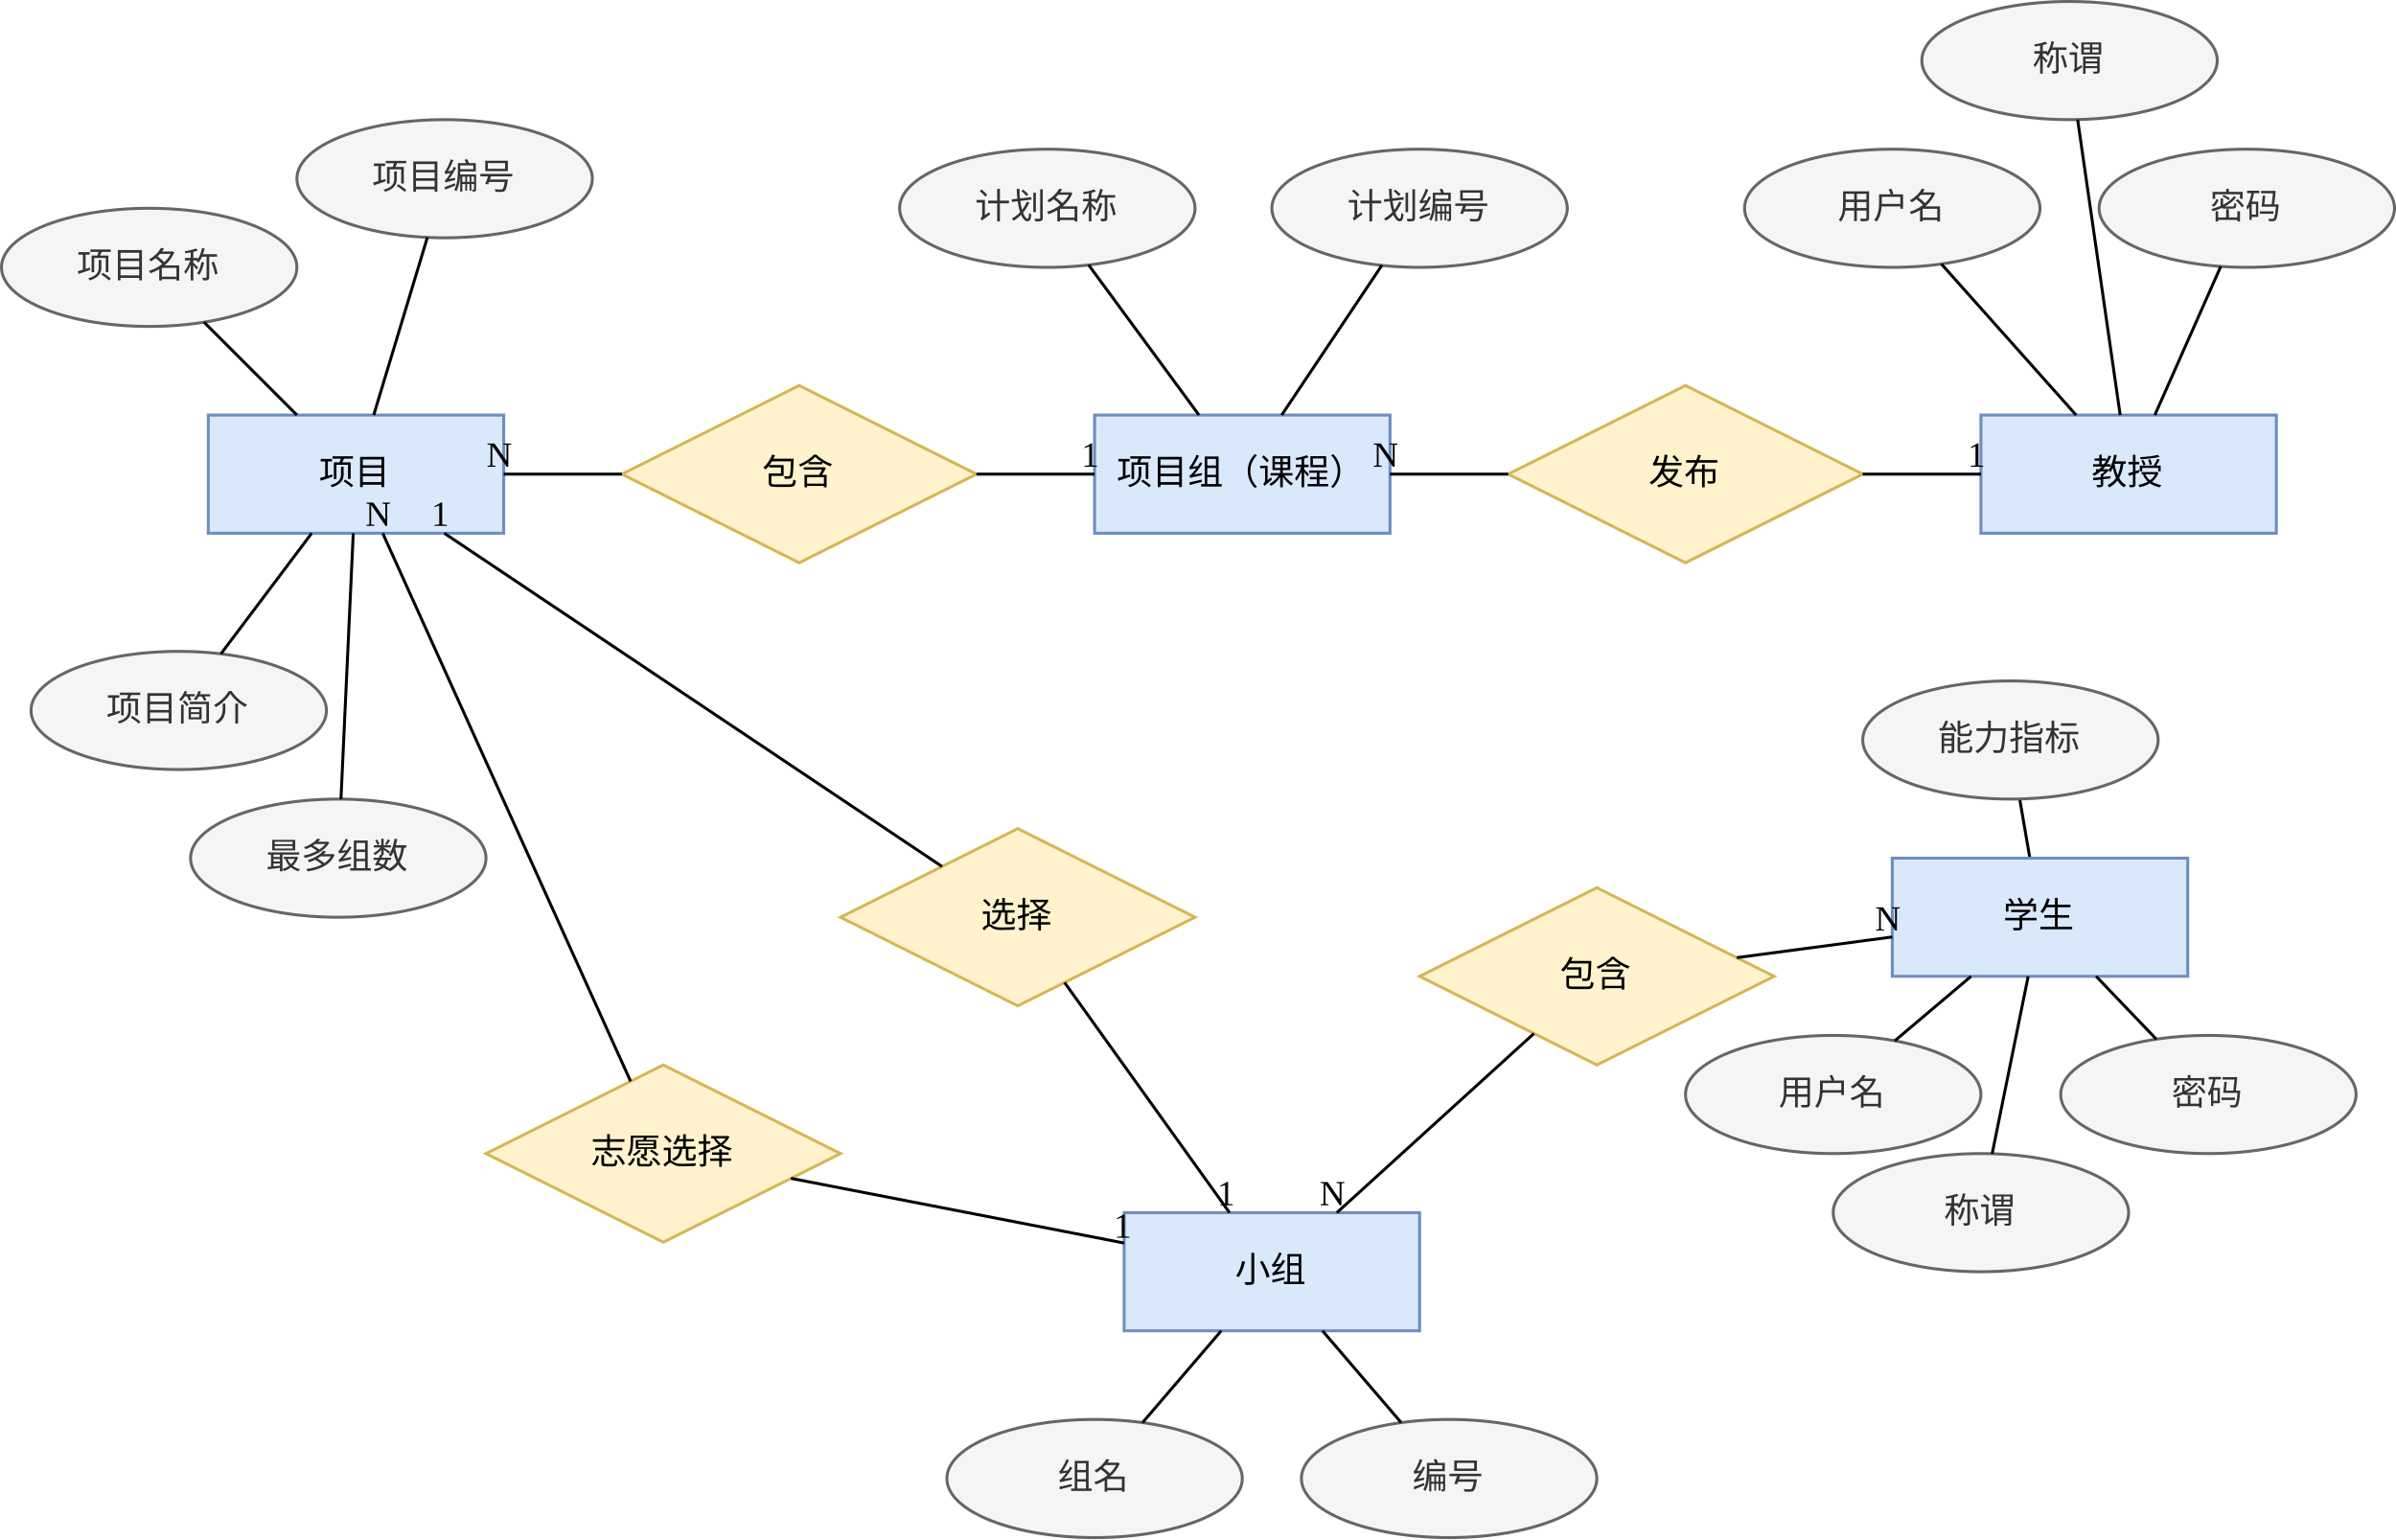
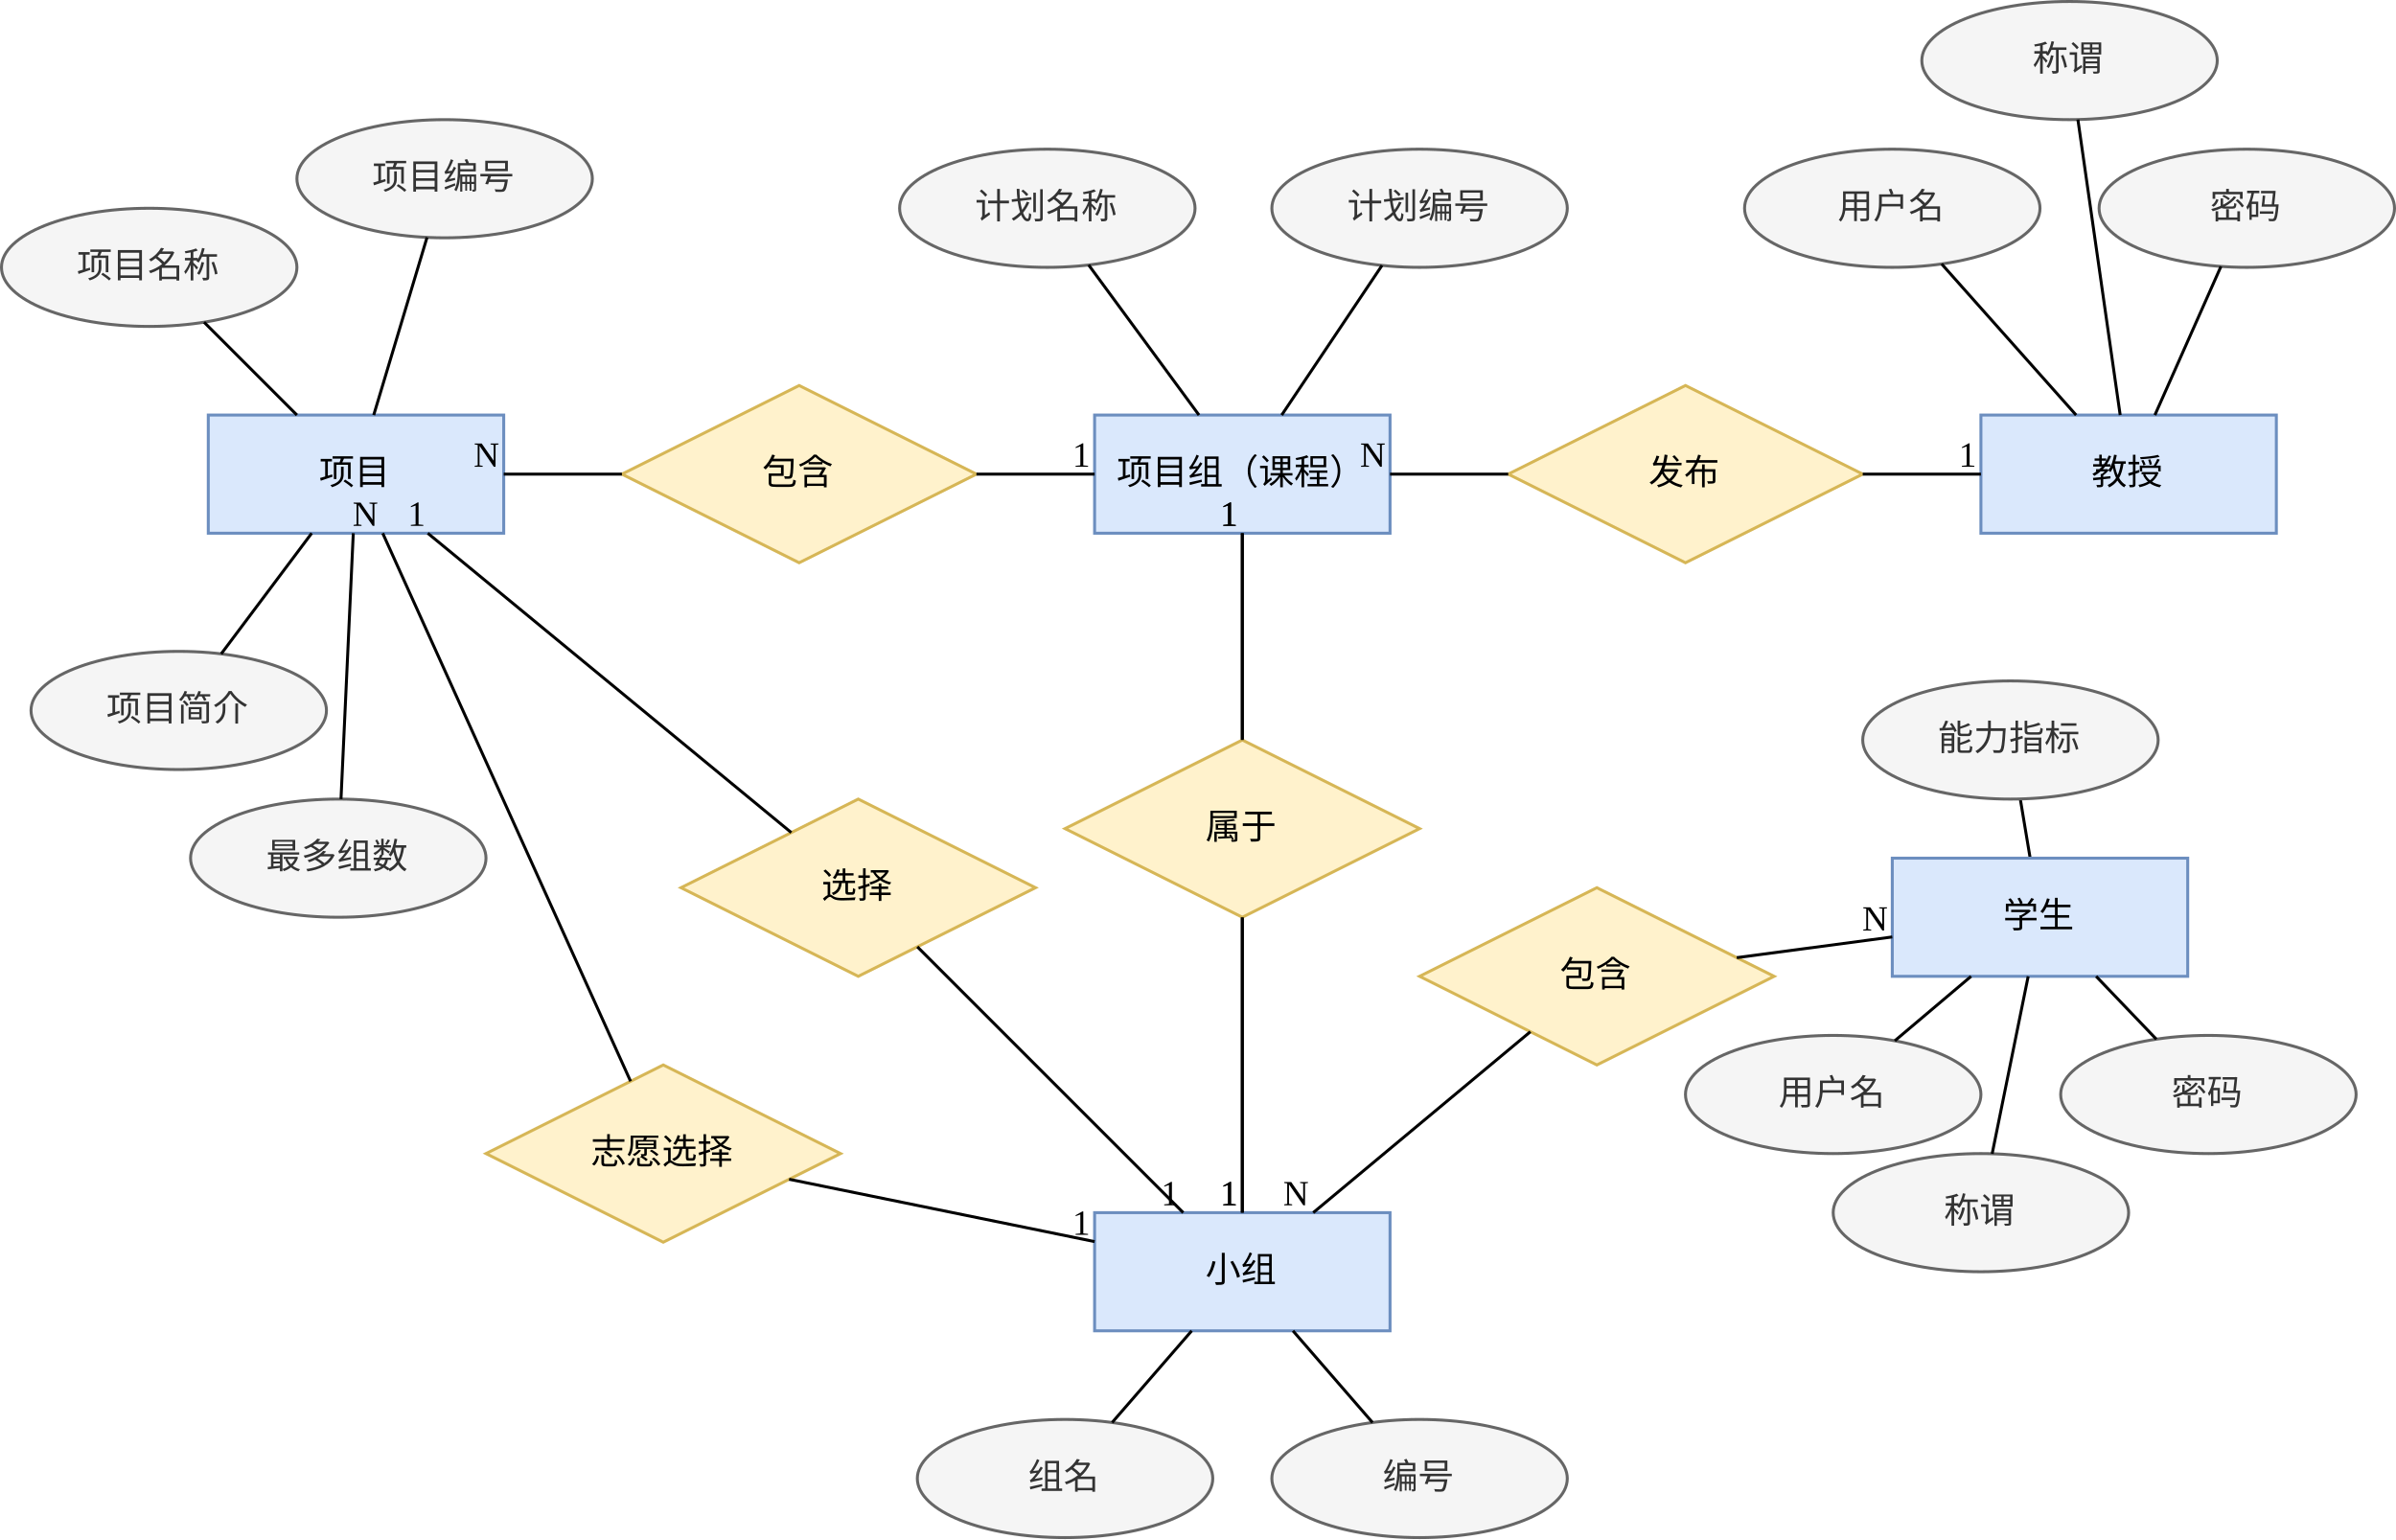
<svg xmlns="http://www.w3.org/2000/svg" version="1.1" width="811px" height="521px" viewBox="-0.5 -0.5 811 521">
  <defs />
  <style>
    text {
        font-family: "Times New Roman", SimSun, sans-serif;
        font-size: 12px;
-         text-anchor: middle;
    }
    </style>
  <g>
    <rect x="70" y="140" width="100" height="40" fill="#dae8fc" stroke="#6c8ebf" pointer-events="all" />
    <g transform="translate(-0.5 -0.5)">
-       <text x="120" y="164" fill="#000000">项目</text>
+       <text x="120" y="164" fill="#000000" text-anchor="middle">项目</text>
    </g>
    <rect x="370" y="140" width="100" height="40" fill="#dae8fc" stroke="#6c8ebf" pointer-events="all" />
    <g transform="translate(-0.5 -0.5)">
-       <text x="420" y="164" fill="#000000">项目组（课程）</text>
+       <text x="420" y="164" fill="#000000" text-anchor="middle">项目组（课程）</text>
    </g>
    <rect x="670" y="140" width="100" height="40" fill="#dae8fc" stroke="#6c8ebf" pointer-events="all" />
    <g transform="translate(-0.5 -0.5)">
-       <text x="720" y="164" fill="#000000">教授</text>
+       <text x="720" y="164" fill="#000000" text-anchor="middle">教授</text>
    </g>
    <path d="M 570 130 L 630 160 L 570 190 L 510 160 Z" fill="#fff2cc" stroke="#d6b656" stroke-miterlimit="10" pointer-events="all" />
    <g transform="translate(-0.5 -0.5)">
-       <text x="570" y="164" fill="#000000">发布</text>
+       <text x="570" y="164" fill="#000000" text-anchor="middle">发布</text>
    </g>
    <path d="M 270 130 L 330 160 L 270 190 L 210 160 Z" fill="#fff2cc" stroke="#d6b656" stroke-miterlimit="10" pointer-events="all" />
    <g transform="translate(-0.5 -0.5)">
-       <text x="270" y="164" fill="#000000">包含</text>
+       <text x="270" y="164" fill="#000000" text-anchor="middle">包含</text>
    </g>
    <ellipse cx="114" cy="290" rx="50" ry="20" fill="#f5f5f5" stroke="#666666" pointer-events="all" />
    <g transform="translate(-0.5 -0.5)">
-       <text x="114" y="294" fill="#333333">最多组数</text>
+       <text x="114" y="294" fill="#333333" text-anchor="middle">最多组数</text>
    </g>
    <ellipse cx="150" cy="60" rx="50" ry="20" fill="#f5f5f5" stroke="#666666" pointer-events="all" />
    <g transform="translate(-0.5 -0.5)">
-       <text x="150" y="64" fill="#333333">项目编号</text>
+       <text x="150" y="64" fill="#333333" text-anchor="middle">项目编号</text>
    </g>
    <ellipse cx="60" cy="240" rx="50" ry="20" fill="#f5f5f5" stroke="#666666" pointer-events="all" />
    <g transform="translate(-0.5 -0.5)">
-       <text x="60" y="244" fill="#333333">项目简介</text>
+       <text x="60" y="244" fill="#333333" text-anchor="middle">项目简介</text>
    </g>
    <ellipse cx="50" cy="90" rx="50" ry="20" fill="#f5f5f5" stroke="#666666" pointer-events="all" />
    <g transform="translate(-0.5 -0.5)">
-       <text x="50" y="94" fill="#333333">项目名称</text>
+       <text x="50" y="94" fill="#333333" text-anchor="middle">项目名称</text>
    </g>
-     <path d="M 144.16 79.86 L 126 140" fill="none" stroke="#000000" stroke-miterlimit="10" pointer-events="stroke" />
+     <path d="M 144.04 79.86 L 126 140" fill="none" stroke="#000000" stroke-miterlimit="10" pointer-events="stroke" />
    <path d="M 68.57 108.57 L 100 140" fill="none" stroke="#000000" stroke-miterlimit="10" pointer-events="stroke" />
-     <path d="M 74.28 220.83 L 105 180" fill="none" stroke="#000000" stroke-miterlimit="10" pointer-events="stroke" />
-     <path d="M 119.07 180 L 114.91 270" fill="none" stroke="#000000" stroke-miterlimit="10" pointer-events="stroke" />
+     <path d="M 74.37 220.84 L 105 180" fill="none" stroke="#000000" stroke-miterlimit="10" pointer-events="stroke" />
+     <path d="M 119.08 180 L 114.92 270" fill="none" stroke="#000000" stroke-miterlimit="10" pointer-events="stroke" />
    <path d="M 210 160 L 170 160" fill="none" stroke="#000000" stroke-miterlimit="10" pointer-events="stroke" />
    <g transform="translate(-0.5 -0.5)">
      <text x="169" y="158" fill="#000000" text-anchor="end">N</text>
    </g>
    <path d="M 330 160 L 370 160" fill="none" stroke="#000000" stroke-miterlimit="10" pointer-events="stroke" />
    <g transform="translate(-0.5 -0.5)">
      <text x="369" y="158" fill="#000000" text-anchor="end">1</text>
    </g>
    <path d="M 630 160 L 670 160" fill="none" stroke="#000000" stroke-miterlimit="10" pointer-events="stroke" />
    <g transform="translate(-0.5 -0.5)">
      <text x="669" y="158" fill="#000000" text-anchor="end">1</text>
    </g>
    <path d="M 510 160 L 470 160" fill="none" stroke="#000000" stroke-miterlimit="10" pointer-events="stroke" />
    <g transform="translate(-0.5 -0.5)">
      <text x="469" y="158" fill="#000000" text-anchor="end">N</text>
    </g>
    <ellipse cx="354" cy="70" rx="50" ry="20" fill="#f5f5f5" stroke="#666666" pointer-events="all" />
    <g transform="translate(-0.5 -0.5)">
-       <text x="354" y="74" fill="#333333">计划名称</text>
+       <text x="354" y="74" fill="#333333" text-anchor="middle">计划名称</text>
    </g>
    <ellipse cx="480" cy="70" rx="50" ry="20" fill="#f5f5f5" stroke="#666666" pointer-events="all" />
    <g transform="translate(-0.5 -0.5)">
-       <text x="480" y="74" fill="#333333">计划编号</text>
+       <text x="480" y="74" fill="#333333" text-anchor="middle">计划编号</text>
    </g>
    <path d="M 367.99 89.2 L 405.33 140" fill="none" stroke="#000000" stroke-miterlimit="10" pointer-events="stroke" />
-     <path d="M 467.22 89.34 L 433.33 140" fill="none" stroke="#000000" stroke-miterlimit="10" pointer-events="stroke" />
+     <path d="M 467.29 89.34 L 433.33 140" fill="none" stroke="#000000" stroke-miterlimit="10" pointer-events="stroke" />
    <ellipse cx="640" cy="70" rx="50" ry="20" fill="#f5f5f5" stroke="#666666" pointer-events="all" />
    <g transform="translate(-0.5 -0.5)">
-       <text x="640" y="74" fill="#333333">用户名</text>
+       <text x="640" y="74" fill="#333333" text-anchor="middle">用户名</text>
    </g>
    <ellipse cx="700" cy="20" rx="50" ry="20" fill="#f5f5f5" stroke="#666666" pointer-events="all" />
    <g transform="translate(-0.5 -0.5)">
-       <text x="700" y="24" fill="#333333">称谓</text>
+       <text x="700" y="24" fill="#333333" text-anchor="middle">称谓</text>
    </g>
    <ellipse cx="760" cy="70" rx="50" ry="20" fill="#f5f5f5" stroke="#666666" pointer-events="all" />
    <g transform="translate(-0.5 -0.5)">
-       <text x="760" y="74" fill="#333333">密码</text>
+       <text x="760" y="74" fill="#333333" text-anchor="middle">密码</text>
    </g>
-     <path d="M 702.74 39.97 L 717.14 140" fill="none" stroke="#000000" stroke-miterlimit="10" pointer-events="stroke" />
-     <path d="M 728.87 140 L 751.19 89.69" fill="none" stroke="#000000" stroke-miterlimit="10" pointer-events="stroke" />
-     <path d="M 656.62 88.86 L 702.22 140" fill="none" stroke="#000000" stroke-miterlimit="10" pointer-events="stroke" />
+     <path d="M 702.83 39.97 L 717.14 140" fill="none" stroke="#000000" stroke-miterlimit="10" pointer-events="stroke" />
+     <path d="M 728.89 140 L 751.25 89.69" fill="none" stroke="#000000" stroke-miterlimit="10" pointer-events="stroke" />
+     <path d="M 656.7 88.85 L 702.22 140" fill="none" stroke="#000000" stroke-miterlimit="10" pointer-events="stroke" />
    <path d="M 224 360 L 284 390 L 224 420 L 164 390 Z" fill="#fff2cc" stroke="#d6b656" stroke-miterlimit="10" pointer-events="all" />
    <g transform="translate(-0.5 -0.5)">
-       <text x="224" y="394" fill="#000000">志愿选择</text>
+       <text x="224" y="394" fill="#000000" text-anchor="middle">志愿选择</text>
    </g>
-     <path d="M 344 280 L 404 310 L 344 340 L 284 310 Z" fill="#fff2cc" stroke="#d6b656" stroke-miterlimit="10" pointer-events="all" />
+     <path d="M 290 270 L 350 300 L 290 330 L 230 300 Z" fill="#fff2cc" stroke="#d6b656" stroke-miterlimit="10" pointer-events="all" />
    <g transform="translate(-0.5 -0.5)">
-       <text x="344" y="314" fill="#000000">选择</text>
+       <text x="290" y="304" fill="#000000" text-anchor="middle">选择</text>
    </g>
-     <rect x="380" y="410" width="100" height="40" fill="#dae8fc" stroke="#6c8ebf" pointer-events="all" />
+     <rect x="370" y="410" width="100" height="40" fill="#dae8fc" stroke="#6c8ebf" pointer-events="all" />
    <g transform="translate(-0.5 -0.5)">
-       <text x="430" y="434" fill="#000000">小组</text>
+       <text x="420" y="434" fill="#000000" text-anchor="middle">小组</text>
    </g>
-     <path d="M 686.57 290 L 683.13 269.96" fill="none" stroke="#000000" stroke-miterlimit="10" pointer-events="stroke" />
-     <path d="M 359.83 332.09 L 415.67 410" fill="none" stroke="#000000" stroke-miterlimit="10" pointer-events="stroke" />
+     <path d="M 686.67 290 L 683.33 269.96" fill="none" stroke="#000000" stroke-miterlimit="10" pointer-events="stroke" />
+     <path d="M 310 320 L 400 410" fill="none" stroke="#000000" stroke-miterlimit="10" pointer-events="stroke" />
    <g transform="translate(-0.5 -0.5)">
-       <text x="415" y="408" fill="#000000" text-anchor="end">1</text>
+       <text x="399" y="408" fill="#000000" text-anchor="end">1</text>
    </g>
-     <path d="M 318.35 292.82 L 149.87 180" fill="none" stroke="#000000" stroke-miterlimit="10" pointer-events="stroke" />
+     <path d="M 267.33 281.33 L 144.29 180" fill="none" stroke="#000000" stroke-miterlimit="10" pointer-events="stroke" />
    <g transform="translate(-0.5 -0.5)">
-       <text x="149" y="178" fill="#000000" text-anchor="end">1</text>
+       <text x="144" y="178" fill="#000000" text-anchor="end">1</text>
    </g>
    <path d="M 212.94 365.53 L 129.04 180" fill="none" stroke="#000000" stroke-miterlimit="10" pointer-events="stroke" />
    <g transform="translate(-0.5 -0.5)">
      <text x="128" y="178" fill="#000000" text-anchor="end">N</text>
    </g>
-     <path d="M 267.22 398.39 L 380 420.29" fill="none" stroke="#000000" stroke-miterlimit="10" pointer-events="stroke" />
+     <path d="M 266.61 398.7 L 370 419.8" fill="none" stroke="#000000" stroke-miterlimit="10" pointer-events="stroke" />
    <g transform="translate(-0.5 -0.5)">
-       <text x="380" y="419" fill="#000000" text-anchor="end">1</text>
+       <text x="369" y="418" fill="#000000" text-anchor="end">1</text>
    </g>
    <path d="M 540 300 L 600 330 L 540 360 L 480 330 Z" fill="#fff2cc" stroke="#d6b656" stroke-miterlimit="10" pointer-events="all" />
    <g transform="translate(-0.5 -0.5)">
-       <text x="540" y="334" fill="#000000">包含</text>
+       <text x="540" y="334" fill="#000000" text-anchor="middle">包含</text>
    </g>
    <rect x="640" y="290" width="100" height="40" fill="#dae8fc" stroke="#6c8ebf" pointer-events="all" />
    <g transform="translate(-0.5 -0.5)">
-       <text x="690" y="314" fill="#000000">学生</text>
+       <text x="690" y="314" fill="#000000" text-anchor="middle">学生</text>
    </g>
-     <path d="M 518.71 349.35 L 452 410" fill="none" stroke="#000000" stroke-miterlimit="10" pointer-events="stroke" />
+     <path d="M 517.5 348.75 L 444 410" fill="none" stroke="#000000" stroke-miterlimit="10" pointer-events="stroke" />
    <g transform="translate(-0.5 -0.5)">
-       <text x="451" y="408" fill="#000000" text-anchor="end">N</text>
+       <text x="443" y="408" fill="#000000" text-anchor="end">N</text>
    </g>
    <path d="M 587.37 323.68 L 640 316.67" fill="none" stroke="#000000" stroke-miterlimit="10" pointer-events="stroke" />
    <g transform="translate(-0.5 -0.5)">
      <text x="639" y="315" fill="#000000" text-anchor="end">N</text>
    </g>
    <ellipse cx="620" cy="370" rx="50" ry="20" fill="#f5f5f5" stroke="#666666" pointer-events="all" />
    <g transform="translate(-0.5 -0.5)">
-       <text x="620" y="374" fill="#333333">用户名</text>
+       <text x="620" y="374" fill="#333333" text-anchor="middle">用户名</text>
    </g>
    <ellipse cx="670" cy="410" rx="50" ry="20" fill="#f5f5f5" stroke="#666666" pointer-events="all" />
    <g transform="translate(-0.5 -0.5)">
-       <text x="670" y="414" fill="#333333">称谓</text>
+       <text x="670" y="414" fill="#333333" text-anchor="middle">称谓</text>
    </g>
    <ellipse cx="747" cy="370" rx="50" ry="20" fill="#f5f5f5" stroke="#666666" pointer-events="all" />
    <g transform="translate(-0.5 -0.5)">
-       <text x="747" y="374" fill="#333333">密码</text>
+       <text x="747" y="374" fill="#333333" text-anchor="middle">密码</text>
    </g>
    <ellipse cx="680" cy="250" rx="50" ry="20" fill="#f5f5f5" stroke="#666666" pointer-events="all" />
    <g transform="translate(-0.5 -0.5)">
-       <text x="680" y="254" fill="#333333">能力指标</text>
+       <text x="680" y="254" fill="#333333" text-anchor="middle">能力指标</text>
+     </g>
+     <path d="M 420 310 L 420 410" fill="none" stroke="#000000" stroke-miterlimit="10" pointer-events="stroke" />
+     <g transform="translate(-0.5 -0.5)">
+       <text x="419" y="408" fill="#000000" text-anchor="end">1</text>
+     </g>
+     <path d="M 420 250 L 420 180" fill="none" stroke="#000000" stroke-miterlimit="10" pointer-events="stroke" />
+     <g transform="translate(-0.5 -0.5)">
+       <text x="419" y="178" fill="#000000" text-anchor="end">1</text>
    </g>
    <path d="M 640.85 351.82 L 666.67 330" fill="none" stroke="#000000" stroke-miterlimit="10" pointer-events="stroke" />
    <path d="M 673.81 390.06 L 686 330" fill="none" stroke="#000000" stroke-miterlimit="10" pointer-events="stroke" />
    <path d="M 729.38 351.28 L 709 330" fill="none" stroke="#000000" stroke-miterlimit="10" pointer-events="stroke" />
-     <ellipse cx="370" cy="500" rx="50" ry="20" fill="#f5f5f5" stroke="#666666" pointer-events="all" />
+     <ellipse cx="360" cy="500" rx="50" ry="20" fill="#f5f5f5" stroke="#666666" pointer-events="all" />
    <g transform="translate(-0.5 -0.5)">
-       <text x="370" y="504" fill="#333333">组名</text>
+       <text x="360" y="504" fill="#333333" text-anchor="middle">组名</text>
    </g>
-     <ellipse cx="490" cy="500" rx="50" ry="20" fill="#f5f5f5" stroke="#666666" pointer-events="all" />
+     <ellipse cx="480" cy="500" rx="50" ry="20" fill="#f5f5f5" stroke="#666666" pointer-events="all" />
    <g transform="translate(-0.5 -0.5)">
-       <text x="490" y="504" fill="#333333">编号</text>
+       <text x="480" y="504" fill="#333333" text-anchor="middle">编号</text>
    </g>
-     <path d="M 386.22 481.08 L 412.86 450" fill="none" stroke="#000000" stroke-miterlimit="10" pointer-events="stroke" />
-     <path d="M 473.78 481.08 L 447.14 450" fill="none" stroke="#000000" stroke-miterlimit="10" pointer-events="stroke" />
+     <path d="M 375.93 481.04 L 402.86 450" fill="none" stroke="#000000" stroke-miterlimit="10" pointer-events="stroke" />
+     <path d="M 464.07 481.04 L 437.14 450" fill="none" stroke="#000000" stroke-miterlimit="10" pointer-events="stroke" />
+     <path d="M 420 250 L 480 280 L 420 310 L 360 280 Z" fill="#fff2cc" stroke="#d6b656" stroke-miterlimit="10" pointer-events="all" />
+     <g transform="translate(-0.5 -0.5)">
+       <text x="420" y="284" fill="#000000" text-anchor="middle">属于</text>
+     </g>
+     <path d="M 420 310 L 420 410" fill="none" stroke="#000000" stroke-miterlimit="10" pointer-events="stroke" />
+     <g transform="translate(-0.5 -0.5)">
+       <text x="419" y="408" fill="#000000" text-anchor="end">1</text>
+     </g>
+     <path d="M 420 250 L 420 180" fill="none" stroke="#000000" stroke-miterlimit="10" pointer-events="stroke" />
+     <g transform="translate(-0.5 -0.5)">
+       <text x="419" y="178" fill="#000000" text-anchor="end">1</text>
+     </g>
  </g>
</svg>
